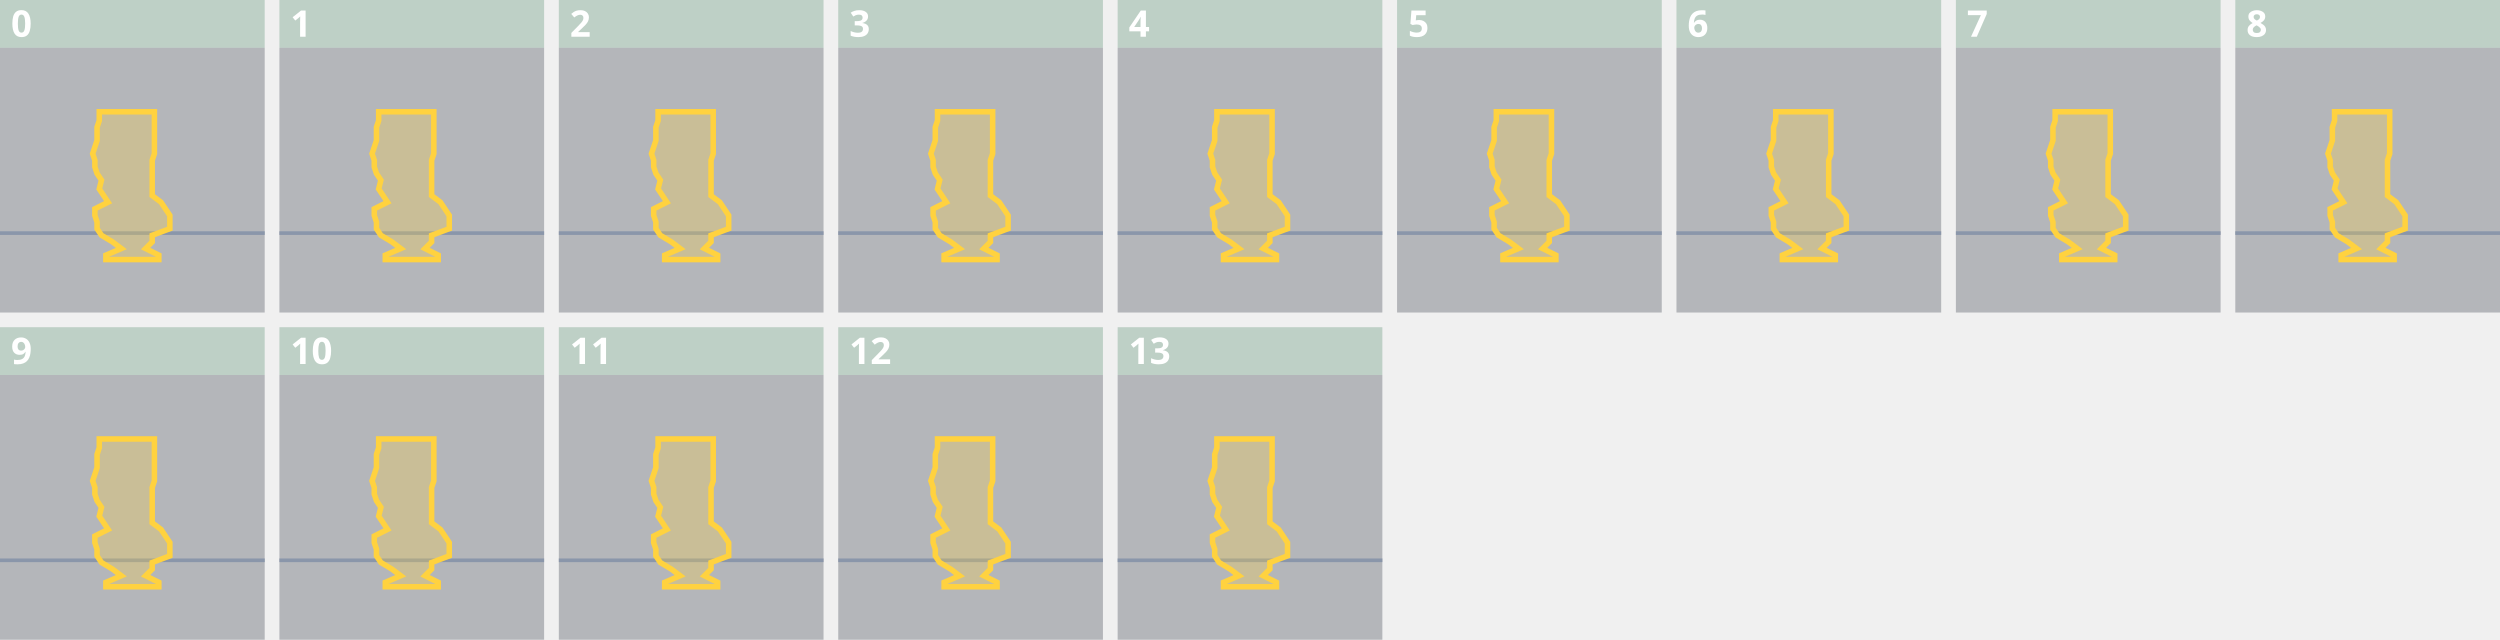
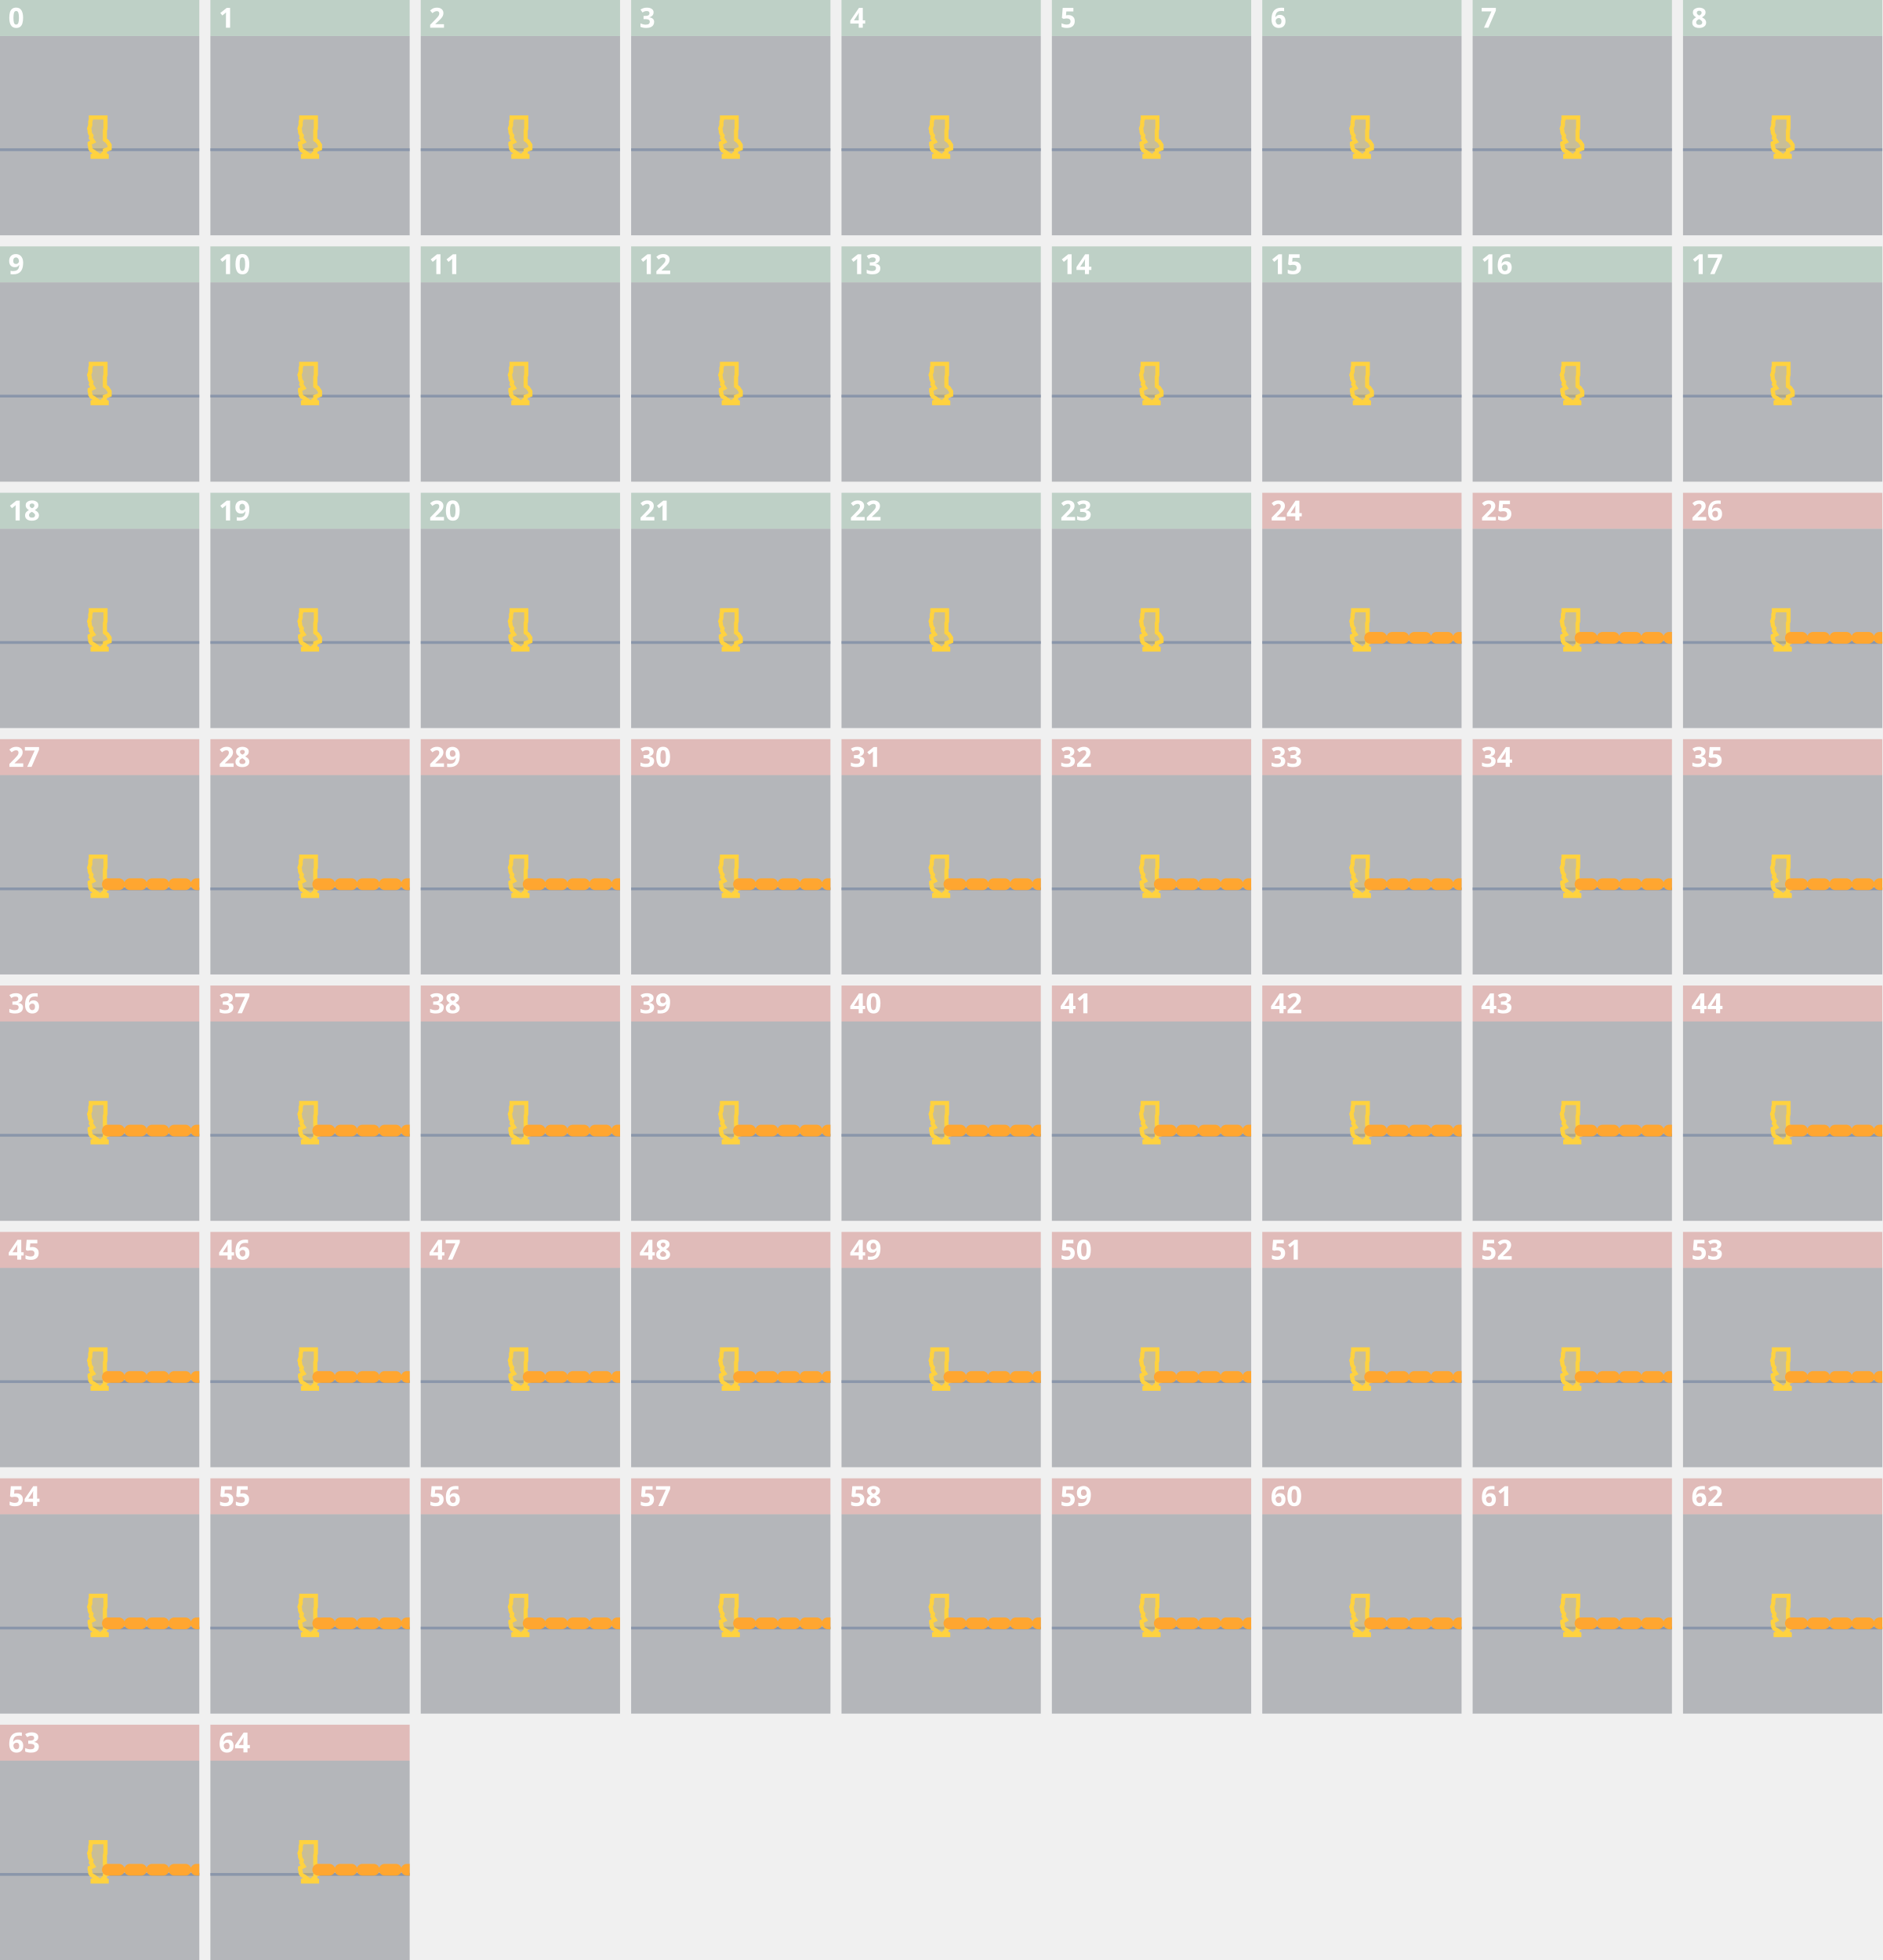
- <svg xmlns="http://www.w3.org/2000/svg" viewBox="0 0 680 174" width="680" height="174">
-   <style>text{font:bold 10px sans-serif;fill:#ffffff}.k{fill:#1b2230}.g{stroke:#8a96aa;stroke-width:1.67}use{stroke-width:2.50;fill-opacity:.28}.u{stroke:#ffd23f;fill:#ffd23f}.v{stroke:#4ade80;fill:#4ade80;fill-opacity:.6}.a{stroke:#e879f9;fill:#e879f9}.o{stroke:#22d3ee;fill:#22d3ee;fill-opacity:.5}.H{color:#ff4d3d;fill:#ff4d3d;opacity:.7}.G{color:#3b9cff;fill:#3b9cff;opacity:.75}.S{color:#ffa630;fill:#ffa630;opacity:.75}.T{color:#ffa630;fill:none;stroke:#ffa630;stroke-width:3.33;stroke-dasharray:6.7}.P{color:#c49bff;fill:none;stroke:#c49bff;stroke-width:1.67;stroke-dasharray:5.0}</style>
+ <svg xmlns="http://www.w3.org/2000/svg" viewBox="0 0 680 708" width="680" height="708">
+   <style>text{font:bold 10px sans-serif;fill:#ffffff}.k{fill:#1b2230}.g{stroke:#8a96aa;stroke-width:4.72}use{stroke-width:7.08;fill-opacity:.28}.u{stroke:#ffd23f;fill:#ffd23f}.v{stroke:#4ade80;fill:#4ade80;fill-opacity:.6}.a{stroke:#e879f9;fill:#e879f9}.o{stroke:#22d3ee;fill:#22d3ee;fill-opacity:.5}.H{color:#ff4d3d;fill:#ff4d3d;opacity:.7}.G{color:#3b9cff;fill:#3b9cff;opacity:.75}.S{color:#ffa630;fill:#ffa630;opacity:.75}.T{color:#ffa630;fill:none;stroke:#ffa630;stroke-width:9.44;stroke-dasharray:18.9}.P{color:#c49bff;fill:none;stroke:#c49bff;stroke-width:4.72;stroke-dasharray:14.2}</style>
  <defs>
    <path id="b0" d="M10 -31L-15 -31L-15 -30L-15 -27L-16 -24L-16 -21L-16 -18L-17 -15L-18 -12L-17 -9L-17 -6L-16 -3L-14 0L-15 4L-13 7L-11 10L-17 13L-17 16L-16 19L-16 22L-14 25L-9 28L-5 31L-12 34L-12 36L12 36L12 34L6 31L9 28L9 25L17 22L17 19L17 16L15 13L13 10L9 7L9 4L9 0L9 -3L9 -6L9 -9L10 -12L10 -15L10 -18L10 -21L10 -24L10 -27L10 -30Z" />
-     <rect id="K" x="-60" y="-60" width="120" height="120" class="k" />
+     <rect id="K" x="-170" y="-170" width="340" height="340" class="k" />
    <rect id="Ls" width="72" height="13" fill="#3f7d5a" />
+     <rect id="La" width="72" height="13" fill="#b8332b" />
  </defs>
  <use href="#Ls" x="0" y="0" />
  <text x="3" y="10">0</text>
-   <svg x="0" y="13" width="72" height="72" viewBox="-60 -60 120 120">
-     <use href="#K" />
-     <line x1="-60" y1="24" x2="60" y2="24" class="g" />
+   <svg x="0" y="13" width="72" height="72" viewBox="-170 -170 340 340">
+     <use href="#K" />
+     <line x1="-170" y1="24" x2="170" y2="24" class="g" />
    <use href="#b0" class="u" />
  </svg>
  <use href="#Ls" x="76" y="0" />
  <text x="79" y="10">1</text>
-   <svg x="76" y="13" width="72" height="72" viewBox="-60 -60 120 120">
-     <use href="#K" />
-     <line x1="-60" y1="24" x2="60" y2="24" class="g" />
+   <svg x="76" y="13" width="72" height="72" viewBox="-170 -170 340 340">
+     <use href="#K" />
+     <line x1="-170" y1="24" x2="170" y2="24" class="g" />
    <use href="#b0" class="u" />
  </svg>
  <use href="#Ls" x="152" y="0" />
  <text x="155" y="10">2</text>
-   <svg x="152" y="13" width="72" height="72" viewBox="-60 -60 120 120">
-     <use href="#K" />
-     <line x1="-60" y1="24" x2="60" y2="24" class="g" />
+   <svg x="152" y="13" width="72" height="72" viewBox="-170 -170 340 340">
+     <use href="#K" />
+     <line x1="-170" y1="24" x2="170" y2="24" class="g" />
    <use href="#b0" class="u" />
  </svg>
  <use href="#Ls" x="228" y="0" />
  <text x="231" y="10">3</text>
-   <svg x="228" y="13" width="72" height="72" viewBox="-60 -60 120 120">
-     <use href="#K" />
-     <line x1="-60" y1="24" x2="60" y2="24" class="g" />
+   <svg x="228" y="13" width="72" height="72" viewBox="-170 -170 340 340">
+     <use href="#K" />
+     <line x1="-170" y1="24" x2="170" y2="24" class="g" />
    <use href="#b0" class="u" />
  </svg>
  <use href="#Ls" x="304" y="0" />
  <text x="307" y="10">4</text>
-   <svg x="304" y="13" width="72" height="72" viewBox="-60 -60 120 120">
-     <use href="#K" />
-     <line x1="-60" y1="24" x2="60" y2="24" class="g" />
+   <svg x="304" y="13" width="72" height="72" viewBox="-170 -170 340 340">
+     <use href="#K" />
+     <line x1="-170" y1="24" x2="170" y2="24" class="g" />
    <use href="#b0" class="u" />
  </svg>
  <use href="#Ls" x="380" y="0" />
  <text x="383" y="10">5</text>
-   <svg x="380" y="13" width="72" height="72" viewBox="-60 -60 120 120">
-     <use href="#K" />
-     <line x1="-60" y1="24" x2="60" y2="24" class="g" />
+   <svg x="380" y="13" width="72" height="72" viewBox="-170 -170 340 340">
+     <use href="#K" />
+     <line x1="-170" y1="24" x2="170" y2="24" class="g" />
    <use href="#b0" class="u" />
  </svg>
  <use href="#Ls" x="456" y="0" />
  <text x="459" y="10">6</text>
-   <svg x="456" y="13" width="72" height="72" viewBox="-60 -60 120 120">
-     <use href="#K" />
-     <line x1="-60" y1="24" x2="60" y2="24" class="g" />
+   <svg x="456" y="13" width="72" height="72" viewBox="-170 -170 340 340">
+     <use href="#K" />
+     <line x1="-170" y1="24" x2="170" y2="24" class="g" />
    <use href="#b0" class="u" />
  </svg>
  <use href="#Ls" x="532" y="0" />
  <text x="535" y="10">7</text>
-   <svg x="532" y="13" width="72" height="72" viewBox="-60 -60 120 120">
-     <use href="#K" />
-     <line x1="-60" y1="24" x2="60" y2="24" class="g" />
+   <svg x="532" y="13" width="72" height="72" viewBox="-170 -170 340 340">
+     <use href="#K" />
+     <line x1="-170" y1="24" x2="170" y2="24" class="g" />
    <use href="#b0" class="u" />
  </svg>
  <use href="#Ls" x="608" y="0" />
  <text x="611" y="10">8</text>
-   <svg x="608" y="13" width="72" height="72" viewBox="-60 -60 120 120">
-     <use href="#K" />
-     <line x1="-60" y1="24" x2="60" y2="24" class="g" />
+   <svg x="608" y="13" width="72" height="72" viewBox="-170 -170 340 340">
+     <use href="#K" />
+     <line x1="-170" y1="24" x2="170" y2="24" class="g" />
    <use href="#b0" class="u" />
  </svg>
  <use href="#Ls" x="0" y="89" />
  <text x="3" y="99">9</text>
-   <svg x="0" y="102" width="72" height="72" viewBox="-60 -60 120 120">
-     <use href="#K" />
-     <line x1="-60" y1="24" x2="60" y2="24" class="g" />
+   <svg x="0" y="102" width="72" height="72" viewBox="-170 -170 340 340">
+     <use href="#K" />
+     <line x1="-170" y1="24" x2="170" y2="24" class="g" />
    <use href="#b0" class="u" />
  </svg>
  <use href="#Ls" x="76" y="89" />
  <text x="79" y="99">10</text>
-   <svg x="76" y="102" width="72" height="72" viewBox="-60 -60 120 120">
-     <use href="#K" />
-     <line x1="-60" y1="24" x2="60" y2="24" class="g" />
+   <svg x="76" y="102" width="72" height="72" viewBox="-170 -170 340 340">
+     <use href="#K" />
+     <line x1="-170" y1="24" x2="170" y2="24" class="g" />
    <use href="#b0" class="u" />
  </svg>
  <use href="#Ls" x="152" y="89" />
  <text x="155" y="99">11</text>
-   <svg x="152" y="102" width="72" height="72" viewBox="-60 -60 120 120">
-     <use href="#K" />
-     <line x1="-60" y1="24" x2="60" y2="24" class="g" />
+   <svg x="152" y="102" width="72" height="72" viewBox="-170 -170 340 340">
+     <use href="#K" />
+     <line x1="-170" y1="24" x2="170" y2="24" class="g" />
    <use href="#b0" class="u" />
  </svg>
  <use href="#Ls" x="228" y="89" />
  <text x="231" y="99">12</text>
-   <svg x="228" y="102" width="72" height="72" viewBox="-60 -60 120 120">
-     <use href="#K" />
-     <line x1="-60" y1="24" x2="60" y2="24" class="g" />
+   <svg x="228" y="102" width="72" height="72" viewBox="-170 -170 340 340">
+     <use href="#K" />
+     <line x1="-170" y1="24" x2="170" y2="24" class="g" />
    <use href="#b0" class="u" />
  </svg>
  <use href="#Ls" x="304" y="89" />
  <text x="307" y="99">13</text>
-   <svg x="304" y="102" width="72" height="72" viewBox="-60 -60 120 120">
-     <use href="#K" />
-     <line x1="-60" y1="24" x2="60" y2="24" class="g" />
-     <use href="#b0" class="u" />
+   <svg x="304" y="102" width="72" height="72" viewBox="-170 -170 340 340">
+     <use href="#K" />
+     <line x1="-170" y1="24" x2="170" y2="24" class="g" />
+     <use href="#b0" class="u" />
+   </svg>
+   <use href="#Ls" x="380" y="89" />
+   <text x="383" y="99">14</text>
+   <svg x="380" y="102" width="72" height="72" viewBox="-170 -170 340 340">
+     <use href="#K" />
+     <line x1="-170" y1="24" x2="170" y2="24" class="g" />
+     <use href="#b0" class="u" />
+   </svg>
+   <use href="#Ls" x="456" y="89" />
+   <text x="459" y="99">15</text>
+   <svg x="456" y="102" width="72" height="72" viewBox="-170 -170 340 340">
+     <use href="#K" />
+     <line x1="-170" y1="24" x2="170" y2="24" class="g" />
+     <use href="#b0" class="u" />
+   </svg>
+   <use href="#Ls" x="532" y="89" />
+   <text x="535" y="99">16</text>
+   <svg x="532" y="102" width="72" height="72" viewBox="-170 -170 340 340">
+     <use href="#K" />
+     <line x1="-170" y1="24" x2="170" y2="24" class="g" />
+     <use href="#b0" class="u" />
+   </svg>
+   <use href="#Ls" x="608" y="89" />
+   <text x="611" y="99">17</text>
+   <svg x="608" y="102" width="72" height="72" viewBox="-170 -170 340 340">
+     <use href="#K" />
+     <line x1="-170" y1="24" x2="170" y2="24" class="g" />
+     <use href="#b0" class="u" />
+   </svg>
+   <use href="#Ls" x="0" y="178" />
+   <text x="3" y="188">18</text>
+   <svg x="0" y="191" width="72" height="72" viewBox="-170 -170 340 340">
+     <use href="#K" />
+     <line x1="-170" y1="24" x2="170" y2="24" class="g" />
+     <use href="#b0" class="u" />
+   </svg>
+   <use href="#Ls" x="76" y="178" />
+   <text x="79" y="188">19</text>
+   <svg x="76" y="191" width="72" height="72" viewBox="-170 -170 340 340">
+     <use href="#K" />
+     <line x1="-170" y1="24" x2="170" y2="24" class="g" />
+     <use href="#b0" class="u" />
+   </svg>
+   <use href="#Ls" x="152" y="178" />
+   <text x="155" y="188">20</text>
+   <svg x="152" y="191" width="72" height="72" viewBox="-170 -170 340 340">
+     <use href="#K" />
+     <line x1="-170" y1="24" x2="170" y2="24" class="g" />
+     <use href="#b0" class="u" />
+   </svg>
+   <use href="#Ls" x="228" y="178" />
+   <text x="231" y="188">21</text>
+   <svg x="228" y="191" width="72" height="72" viewBox="-170 -170 340 340">
+     <use href="#K" />
+     <line x1="-170" y1="24" x2="170" y2="24" class="g" />
+     <use href="#b0" class="u" />
+   </svg>
+   <use href="#Ls" x="304" y="178" />
+   <text x="307" y="188">22</text>
+   <svg x="304" y="191" width="72" height="72" viewBox="-170 -170 340 340">
+     <use href="#K" />
+     <line x1="-170" y1="24" x2="170" y2="24" class="g" />
+     <use href="#b0" class="u" />
+   </svg>
+   <use href="#Ls" x="380" y="178" />
+   <text x="383" y="188">23</text>
+   <svg x="380" y="191" width="72" height="72" viewBox="-170 -170 340 340">
+     <use href="#K" />
+     <line x1="-170" y1="24" x2="170" y2="24" class="g" />
+     <use href="#b0" class="u" />
+   </svg>
+   <use href="#La" x="456" y="178" />
+   <text x="459" y="188">24</text>
+   <svg x="456" y="191" width="72" height="72" viewBox="-170 -170 340 340">
+     <use href="#K" />
+     <line x1="-170" y1="24" x2="170" y2="24" class="g" />
+     <use href="#b0" class="u" />
+     <g class="T">
+       <line x1="14" y1="16" x2="184" y2="16" stroke="currentColor" stroke-width="20" stroke-linecap="round" />
+     </g>
+   </svg>
+   <use href="#La" x="532" y="178" />
+   <text x="535" y="188">25</text>
+   <svg x="532" y="191" width="72" height="72" viewBox="-170 -170 340 340">
+     <use href="#K" />
+     <line x1="-170" y1="24" x2="170" y2="24" class="g" />
+     <use href="#b0" class="u" />
+     <g class="T">
+       <line x1="14" y1="16" x2="184" y2="16" stroke="currentColor" stroke-width="20" stroke-linecap="round" />
+     </g>
+   </svg>
+   <use href="#La" x="608" y="178" />
+   <text x="611" y="188">26</text>
+   <svg x="608" y="191" width="72" height="72" viewBox="-170 -170 340 340">
+     <use href="#K" />
+     <line x1="-170" y1="24" x2="170" y2="24" class="g" />
+     <use href="#b0" class="u" />
+     <g class="T">
+       <line x1="14" y1="16" x2="184" y2="16" stroke="currentColor" stroke-width="20" stroke-linecap="round" />
+     </g>
+   </svg>
+   <use href="#La" x="0" y="267" />
+   <text x="3" y="277">27</text>
+   <svg x="0" y="280" width="72" height="72" viewBox="-170 -170 340 340">
+     <use href="#K" />
+     <line x1="-170" y1="24" x2="170" y2="24" class="g" />
+     <use href="#b0" class="u" />
+     <g class="T">
+       <line x1="14" y1="16" x2="184" y2="16" stroke="currentColor" stroke-width="20" stroke-linecap="round" />
+     </g>
+   </svg>
+   <use href="#La" x="76" y="267" />
+   <text x="79" y="277">28</text>
+   <svg x="76" y="280" width="72" height="72" viewBox="-170 -170 340 340">
+     <use href="#K" />
+     <line x1="-170" y1="24" x2="170" y2="24" class="g" />
+     <use href="#b0" class="u" />
+     <g class="T">
+       <line x1="14" y1="16" x2="184" y2="16" stroke="currentColor" stroke-width="20" stroke-linecap="round" />
+     </g>
+   </svg>
+   <use href="#La" x="152" y="267" />
+   <text x="155" y="277">29</text>
+   <svg x="152" y="280" width="72" height="72" viewBox="-170 -170 340 340">
+     <use href="#K" />
+     <line x1="-170" y1="24" x2="170" y2="24" class="g" />
+     <use href="#b0" class="u" />
+     <g class="T">
+       <line x1="14" y1="16" x2="184" y2="16" stroke="currentColor" stroke-width="20" stroke-linecap="round" />
+     </g>
+   </svg>
+   <use href="#La" x="228" y="267" />
+   <text x="231" y="277">30</text>
+   <svg x="228" y="280" width="72" height="72" viewBox="-170 -170 340 340">
+     <use href="#K" />
+     <line x1="-170" y1="24" x2="170" y2="24" class="g" />
+     <use href="#b0" class="u" />
+     <g class="T">
+       <line x1="14" y1="16" x2="184" y2="16" stroke="currentColor" stroke-width="20" stroke-linecap="round" />
+     </g>
+   </svg>
+   <use href="#La" x="304" y="267" />
+   <text x="307" y="277">31</text>
+   <svg x="304" y="280" width="72" height="72" viewBox="-170 -170 340 340">
+     <use href="#K" />
+     <line x1="-170" y1="24" x2="170" y2="24" class="g" />
+     <use href="#b0" class="u" />
+     <g class="T">
+       <line x1="14" y1="16" x2="184" y2="16" stroke="currentColor" stroke-width="20" stroke-linecap="round" />
+     </g>
+   </svg>
+   <use href="#La" x="380" y="267" />
+   <text x="383" y="277">32</text>
+   <svg x="380" y="280" width="72" height="72" viewBox="-170 -170 340 340">
+     <use href="#K" />
+     <line x1="-170" y1="24" x2="170" y2="24" class="g" />
+     <use href="#b0" class="u" />
+     <g class="T">
+       <line x1="14" y1="16" x2="184" y2="16" stroke="currentColor" stroke-width="20" stroke-linecap="round" />
+     </g>
+   </svg>
+   <use href="#La" x="456" y="267" />
+   <text x="459" y="277">33</text>
+   <svg x="456" y="280" width="72" height="72" viewBox="-170 -170 340 340">
+     <use href="#K" />
+     <line x1="-170" y1="24" x2="170" y2="24" class="g" />
+     <use href="#b0" class="u" />
+     <g class="T">
+       <line x1="14" y1="16" x2="184" y2="16" stroke="currentColor" stroke-width="20" stroke-linecap="round" />
+     </g>
+   </svg>
+   <use href="#La" x="532" y="267" />
+   <text x="535" y="277">34</text>
+   <svg x="532" y="280" width="72" height="72" viewBox="-170 -170 340 340">
+     <use href="#K" />
+     <line x1="-170" y1="24" x2="170" y2="24" class="g" />
+     <use href="#b0" class="u" />
+     <g class="T">
+       <line x1="14" y1="16" x2="184" y2="16" stroke="currentColor" stroke-width="20" stroke-linecap="round" />
+     </g>
+   </svg>
+   <use href="#La" x="608" y="267" />
+   <text x="611" y="277">35</text>
+   <svg x="608" y="280" width="72" height="72" viewBox="-170 -170 340 340">
+     <use href="#K" />
+     <line x1="-170" y1="24" x2="170" y2="24" class="g" />
+     <use href="#b0" class="u" />
+     <g class="T">
+       <line x1="14" y1="16" x2="184" y2="16" stroke="currentColor" stroke-width="20" stroke-linecap="round" />
+     </g>
+   </svg>
+   <use href="#La" x="0" y="356" />
+   <text x="3" y="366">36</text>
+   <svg x="0" y="369" width="72" height="72" viewBox="-170 -170 340 340">
+     <use href="#K" />
+     <line x1="-170" y1="24" x2="170" y2="24" class="g" />
+     <use href="#b0" class="u" />
+     <g class="T">
+       <line x1="14" y1="16" x2="184" y2="16" stroke="currentColor" stroke-width="20" stroke-linecap="round" />
+     </g>
+   </svg>
+   <use href="#La" x="76" y="356" />
+   <text x="79" y="366">37</text>
+   <svg x="76" y="369" width="72" height="72" viewBox="-170 -170 340 340">
+     <use href="#K" />
+     <line x1="-170" y1="24" x2="170" y2="24" class="g" />
+     <use href="#b0" class="u" />
+     <g class="T">
+       <line x1="14" y1="16" x2="184" y2="16" stroke="currentColor" stroke-width="20" stroke-linecap="round" />
+     </g>
+   </svg>
+   <use href="#La" x="152" y="356" />
+   <text x="155" y="366">38</text>
+   <svg x="152" y="369" width="72" height="72" viewBox="-170 -170 340 340">
+     <use href="#K" />
+     <line x1="-170" y1="24" x2="170" y2="24" class="g" />
+     <use href="#b0" class="u" />
+     <g class="T">
+       <line x1="14" y1="16" x2="184" y2="16" stroke="currentColor" stroke-width="20" stroke-linecap="round" />
+     </g>
+   </svg>
+   <use href="#La" x="228" y="356" />
+   <text x="231" y="366">39</text>
+   <svg x="228" y="369" width="72" height="72" viewBox="-170 -170 340 340">
+     <use href="#K" />
+     <line x1="-170" y1="24" x2="170" y2="24" class="g" />
+     <use href="#b0" class="u" />
+     <g class="T">
+       <line x1="14" y1="16" x2="184" y2="16" stroke="currentColor" stroke-width="20" stroke-linecap="round" />
+     </g>
+   </svg>
+   <use href="#La" x="304" y="356" />
+   <text x="307" y="366">40</text>
+   <svg x="304" y="369" width="72" height="72" viewBox="-170 -170 340 340">
+     <use href="#K" />
+     <line x1="-170" y1="24" x2="170" y2="24" class="g" />
+     <use href="#b0" class="u" />
+     <g class="T">
+       <line x1="14" y1="16" x2="184" y2="16" stroke="currentColor" stroke-width="20" stroke-linecap="round" />
+     </g>
+   </svg>
+   <use href="#La" x="380" y="356" />
+   <text x="383" y="366">41</text>
+   <svg x="380" y="369" width="72" height="72" viewBox="-170 -170 340 340">
+     <use href="#K" />
+     <line x1="-170" y1="24" x2="170" y2="24" class="g" />
+     <use href="#b0" class="u" />
+     <g class="T">
+       <line x1="14" y1="16" x2="184" y2="16" stroke="currentColor" stroke-width="20" stroke-linecap="round" />
+     </g>
+   </svg>
+   <use href="#La" x="456" y="356" />
+   <text x="459" y="366">42</text>
+   <svg x="456" y="369" width="72" height="72" viewBox="-170 -170 340 340">
+     <use href="#K" />
+     <line x1="-170" y1="24" x2="170" y2="24" class="g" />
+     <use href="#b0" class="u" />
+     <g class="T">
+       <line x1="14" y1="16" x2="184" y2="16" stroke="currentColor" stroke-width="20" stroke-linecap="round" />
+     </g>
+   </svg>
+   <use href="#La" x="532" y="356" />
+   <text x="535" y="366">43</text>
+   <svg x="532" y="369" width="72" height="72" viewBox="-170 -170 340 340">
+     <use href="#K" />
+     <line x1="-170" y1="24" x2="170" y2="24" class="g" />
+     <use href="#b0" class="u" />
+     <g class="T">
+       <line x1="14" y1="16" x2="184" y2="16" stroke="currentColor" stroke-width="20" stroke-linecap="round" />
+     </g>
+   </svg>
+   <use href="#La" x="608" y="356" />
+   <text x="611" y="366">44</text>
+   <svg x="608" y="369" width="72" height="72" viewBox="-170 -170 340 340">
+     <use href="#K" />
+     <line x1="-170" y1="24" x2="170" y2="24" class="g" />
+     <use href="#b0" class="u" />
+     <g class="T">
+       <line x1="14" y1="16" x2="184" y2="16" stroke="currentColor" stroke-width="20" stroke-linecap="round" />
+     </g>
+   </svg>
+   <use href="#La" x="0" y="445" />
+   <text x="3" y="455">45</text>
+   <svg x="0" y="458" width="72" height="72" viewBox="-170 -170 340 340">
+     <use href="#K" />
+     <line x1="-170" y1="24" x2="170" y2="24" class="g" />
+     <use href="#b0" class="u" />
+     <g class="T">
+       <line x1="14" y1="16" x2="184" y2="16" stroke="currentColor" stroke-width="20" stroke-linecap="round" />
+     </g>
+   </svg>
+   <use href="#La" x="76" y="445" />
+   <text x="79" y="455">46</text>
+   <svg x="76" y="458" width="72" height="72" viewBox="-170 -170 340 340">
+     <use href="#K" />
+     <line x1="-170" y1="24" x2="170" y2="24" class="g" />
+     <use href="#b0" class="u" />
+     <g class="T">
+       <line x1="14" y1="16" x2="184" y2="16" stroke="currentColor" stroke-width="20" stroke-linecap="round" />
+     </g>
+   </svg>
+   <use href="#La" x="152" y="445" />
+   <text x="155" y="455">47</text>
+   <svg x="152" y="458" width="72" height="72" viewBox="-170 -170 340 340">
+     <use href="#K" />
+     <line x1="-170" y1="24" x2="170" y2="24" class="g" />
+     <use href="#b0" class="u" />
+     <g class="T">
+       <line x1="14" y1="16" x2="184" y2="16" stroke="currentColor" stroke-width="20" stroke-linecap="round" />
+     </g>
+   </svg>
+   <use href="#La" x="228" y="445" />
+   <text x="231" y="455">48</text>
+   <svg x="228" y="458" width="72" height="72" viewBox="-170 -170 340 340">
+     <use href="#K" />
+     <line x1="-170" y1="24" x2="170" y2="24" class="g" />
+     <use href="#b0" class="u" />
+     <g class="T">
+       <line x1="14" y1="16" x2="184" y2="16" stroke="currentColor" stroke-width="20" stroke-linecap="round" />
+     </g>
+   </svg>
+   <use href="#La" x="304" y="445" />
+   <text x="307" y="455">49</text>
+   <svg x="304" y="458" width="72" height="72" viewBox="-170 -170 340 340">
+     <use href="#K" />
+     <line x1="-170" y1="24" x2="170" y2="24" class="g" />
+     <use href="#b0" class="u" />
+     <g class="T">
+       <line x1="14" y1="16" x2="184" y2="16" stroke="currentColor" stroke-width="20" stroke-linecap="round" />
+     </g>
+   </svg>
+   <use href="#La" x="380" y="445" />
+   <text x="383" y="455">50</text>
+   <svg x="380" y="458" width="72" height="72" viewBox="-170 -170 340 340">
+     <use href="#K" />
+     <line x1="-170" y1="24" x2="170" y2="24" class="g" />
+     <use href="#b0" class="u" />
+     <g class="T">
+       <line x1="14" y1="16" x2="184" y2="16" stroke="currentColor" stroke-width="20" stroke-linecap="round" />
+     </g>
+   </svg>
+   <use href="#La" x="456" y="445" />
+   <text x="459" y="455">51</text>
+   <svg x="456" y="458" width="72" height="72" viewBox="-170 -170 340 340">
+     <use href="#K" />
+     <line x1="-170" y1="24" x2="170" y2="24" class="g" />
+     <use href="#b0" class="u" />
+     <g class="T">
+       <line x1="14" y1="16" x2="184" y2="16" stroke="currentColor" stroke-width="20" stroke-linecap="round" />
+     </g>
+   </svg>
+   <use href="#La" x="532" y="445" />
+   <text x="535" y="455">52</text>
+   <svg x="532" y="458" width="72" height="72" viewBox="-170 -170 340 340">
+     <use href="#K" />
+     <line x1="-170" y1="24" x2="170" y2="24" class="g" />
+     <use href="#b0" class="u" />
+     <g class="T">
+       <line x1="14" y1="16" x2="184" y2="16" stroke="currentColor" stroke-width="20" stroke-linecap="round" />
+     </g>
+   </svg>
+   <use href="#La" x="608" y="445" />
+   <text x="611" y="455">53</text>
+   <svg x="608" y="458" width="72" height="72" viewBox="-170 -170 340 340">
+     <use href="#K" />
+     <line x1="-170" y1="24" x2="170" y2="24" class="g" />
+     <use href="#b0" class="u" />
+     <g class="T">
+       <line x1="14" y1="16" x2="184" y2="16" stroke="currentColor" stroke-width="20" stroke-linecap="round" />
+     </g>
+   </svg>
+   <use href="#La" x="0" y="534" />
+   <text x="3" y="544">54</text>
+   <svg x="0" y="547" width="72" height="72" viewBox="-170 -170 340 340">
+     <use href="#K" />
+     <line x1="-170" y1="24" x2="170" y2="24" class="g" />
+     <use href="#b0" class="u" />
+     <g class="T">
+       <line x1="14" y1="16" x2="184" y2="16" stroke="currentColor" stroke-width="20" stroke-linecap="round" />
+     </g>
+   </svg>
+   <use href="#La" x="76" y="534" />
+   <text x="79" y="544">55</text>
+   <svg x="76" y="547" width="72" height="72" viewBox="-170 -170 340 340">
+     <use href="#K" />
+     <line x1="-170" y1="24" x2="170" y2="24" class="g" />
+     <use href="#b0" class="u" />
+     <g class="T">
+       <line x1="14" y1="16" x2="184" y2="16" stroke="currentColor" stroke-width="20" stroke-linecap="round" />
+     </g>
+   </svg>
+   <use href="#La" x="152" y="534" />
+   <text x="155" y="544">56</text>
+   <svg x="152" y="547" width="72" height="72" viewBox="-170 -170 340 340">
+     <use href="#K" />
+     <line x1="-170" y1="24" x2="170" y2="24" class="g" />
+     <use href="#b0" class="u" />
+     <g class="T">
+       <line x1="14" y1="16" x2="184" y2="16" stroke="currentColor" stroke-width="20" stroke-linecap="round" />
+     </g>
+   </svg>
+   <use href="#La" x="228" y="534" />
+   <text x="231" y="544">57</text>
+   <svg x="228" y="547" width="72" height="72" viewBox="-170 -170 340 340">
+     <use href="#K" />
+     <line x1="-170" y1="24" x2="170" y2="24" class="g" />
+     <use href="#b0" class="u" />
+     <g class="T">
+       <line x1="14" y1="16" x2="184" y2="16" stroke="currentColor" stroke-width="20" stroke-linecap="round" />
+     </g>
+   </svg>
+   <use href="#La" x="304" y="534" />
+   <text x="307" y="544">58</text>
+   <svg x="304" y="547" width="72" height="72" viewBox="-170 -170 340 340">
+     <use href="#K" />
+     <line x1="-170" y1="24" x2="170" y2="24" class="g" />
+     <use href="#b0" class="u" />
+     <g class="T">
+       <line x1="14" y1="16" x2="184" y2="16" stroke="currentColor" stroke-width="20" stroke-linecap="round" />
+     </g>
+   </svg>
+   <use href="#La" x="380" y="534" />
+   <text x="383" y="544">59</text>
+   <svg x="380" y="547" width="72" height="72" viewBox="-170 -170 340 340">
+     <use href="#K" />
+     <line x1="-170" y1="24" x2="170" y2="24" class="g" />
+     <use href="#b0" class="u" />
+     <g class="T">
+       <line x1="14" y1="16" x2="184" y2="16" stroke="currentColor" stroke-width="20" stroke-linecap="round" />
+     </g>
+   </svg>
+   <use href="#La" x="456" y="534" />
+   <text x="459" y="544">60</text>
+   <svg x="456" y="547" width="72" height="72" viewBox="-170 -170 340 340">
+     <use href="#K" />
+     <line x1="-170" y1="24" x2="170" y2="24" class="g" />
+     <use href="#b0" class="u" />
+     <g class="T">
+       <line x1="14" y1="16" x2="184" y2="16" stroke="currentColor" stroke-width="20" stroke-linecap="round" />
+     </g>
+   </svg>
+   <use href="#La" x="532" y="534" />
+   <text x="535" y="544">61</text>
+   <svg x="532" y="547" width="72" height="72" viewBox="-170 -170 340 340">
+     <use href="#K" />
+     <line x1="-170" y1="24" x2="170" y2="24" class="g" />
+     <use href="#b0" class="u" />
+     <g class="T">
+       <line x1="14" y1="16" x2="184" y2="16" stroke="currentColor" stroke-width="20" stroke-linecap="round" />
+     </g>
+   </svg>
+   <use href="#La" x="608" y="534" />
+   <text x="611" y="544">62</text>
+   <svg x="608" y="547" width="72" height="72" viewBox="-170 -170 340 340">
+     <use href="#K" />
+     <line x1="-170" y1="24" x2="170" y2="24" class="g" />
+     <use href="#b0" class="u" />
+     <g class="T">
+       <line x1="14" y1="16" x2="184" y2="16" stroke="currentColor" stroke-width="20" stroke-linecap="round" />
+     </g>
+   </svg>
+   <use href="#La" x="0" y="623" />
+   <text x="3" y="633">63</text>
+   <svg x="0" y="636" width="72" height="72" viewBox="-170 -170 340 340">
+     <use href="#K" />
+     <line x1="-170" y1="24" x2="170" y2="24" class="g" />
+     <use href="#b0" class="u" />
+     <g class="T">
+       <line x1="14" y1="16" x2="184" y2="16" stroke="currentColor" stroke-width="20" stroke-linecap="round" />
+     </g>
+   </svg>
+   <use href="#La" x="76" y="623" />
+   <text x="79" y="633">64</text>
+   <svg x="76" y="636" width="72" height="72" viewBox="-170 -170 340 340">
+     <use href="#K" />
+     <line x1="-170" y1="24" x2="170" y2="24" class="g" />
+     <use href="#b0" class="u" />
+     <g class="T">
+       <line x1="14" y1="16" x2="184" y2="16" stroke="currentColor" stroke-width="20" stroke-linecap="round" />
+     </g>
  </svg>
</svg>
